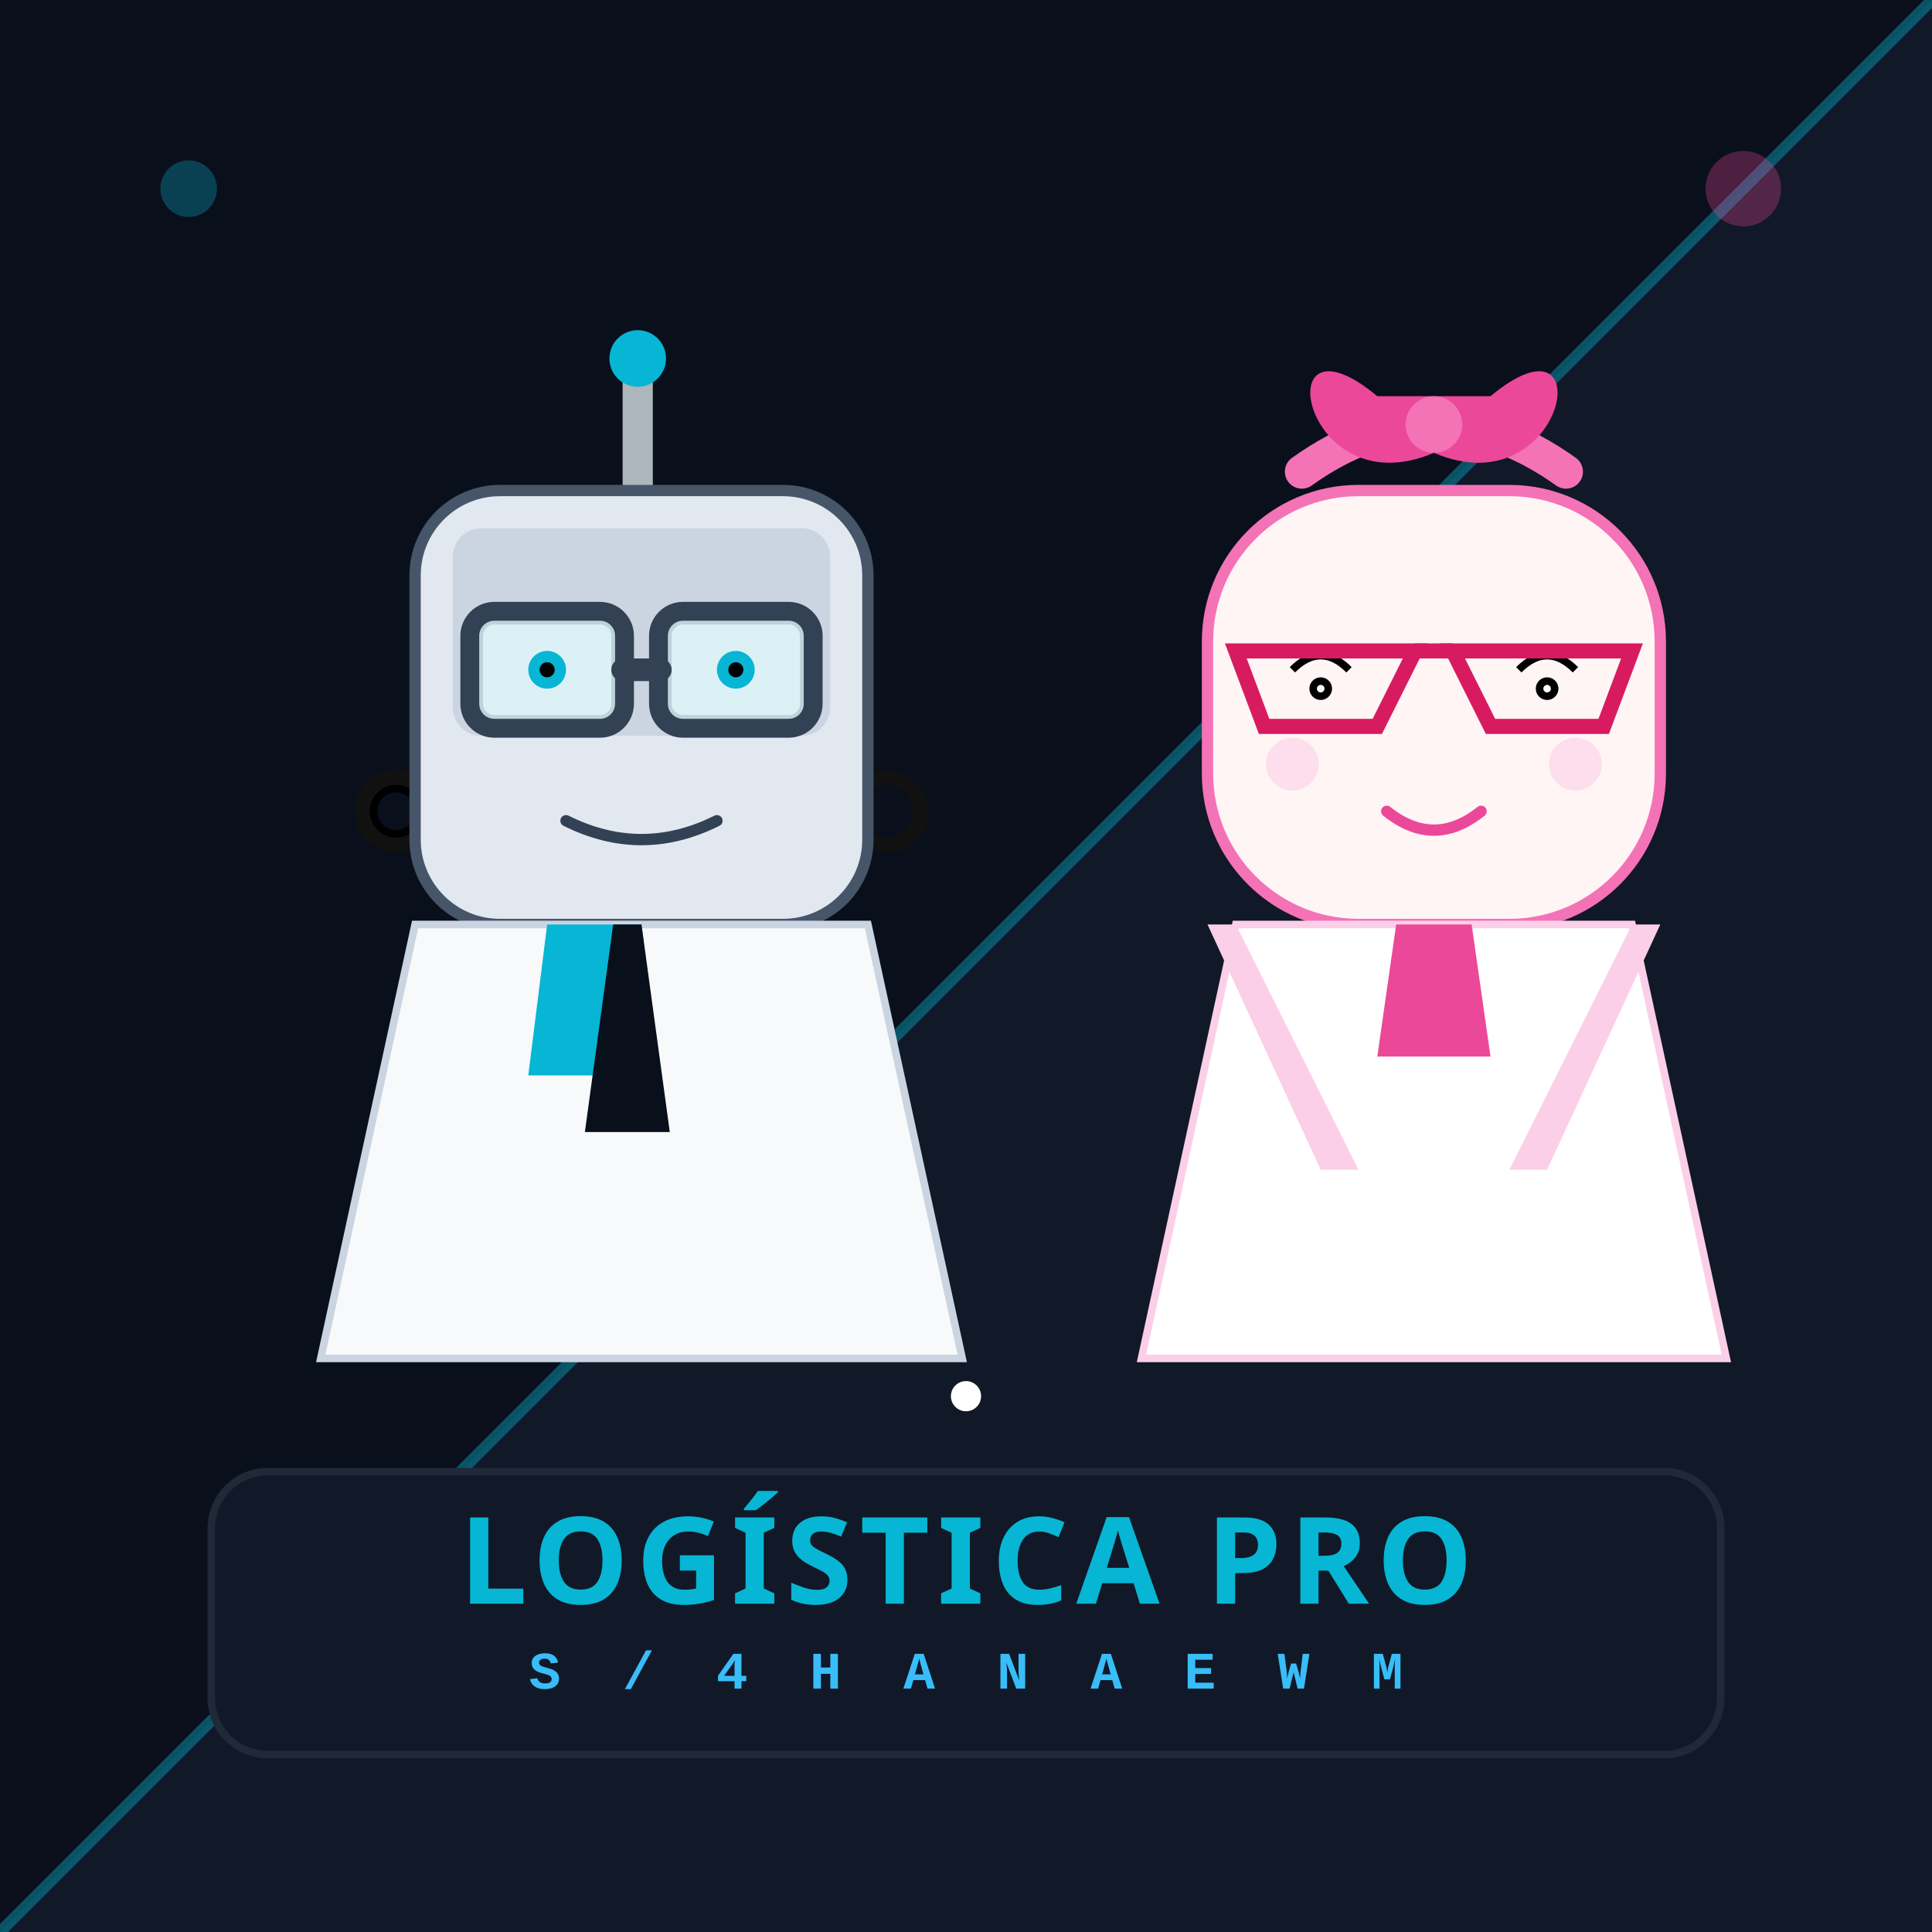
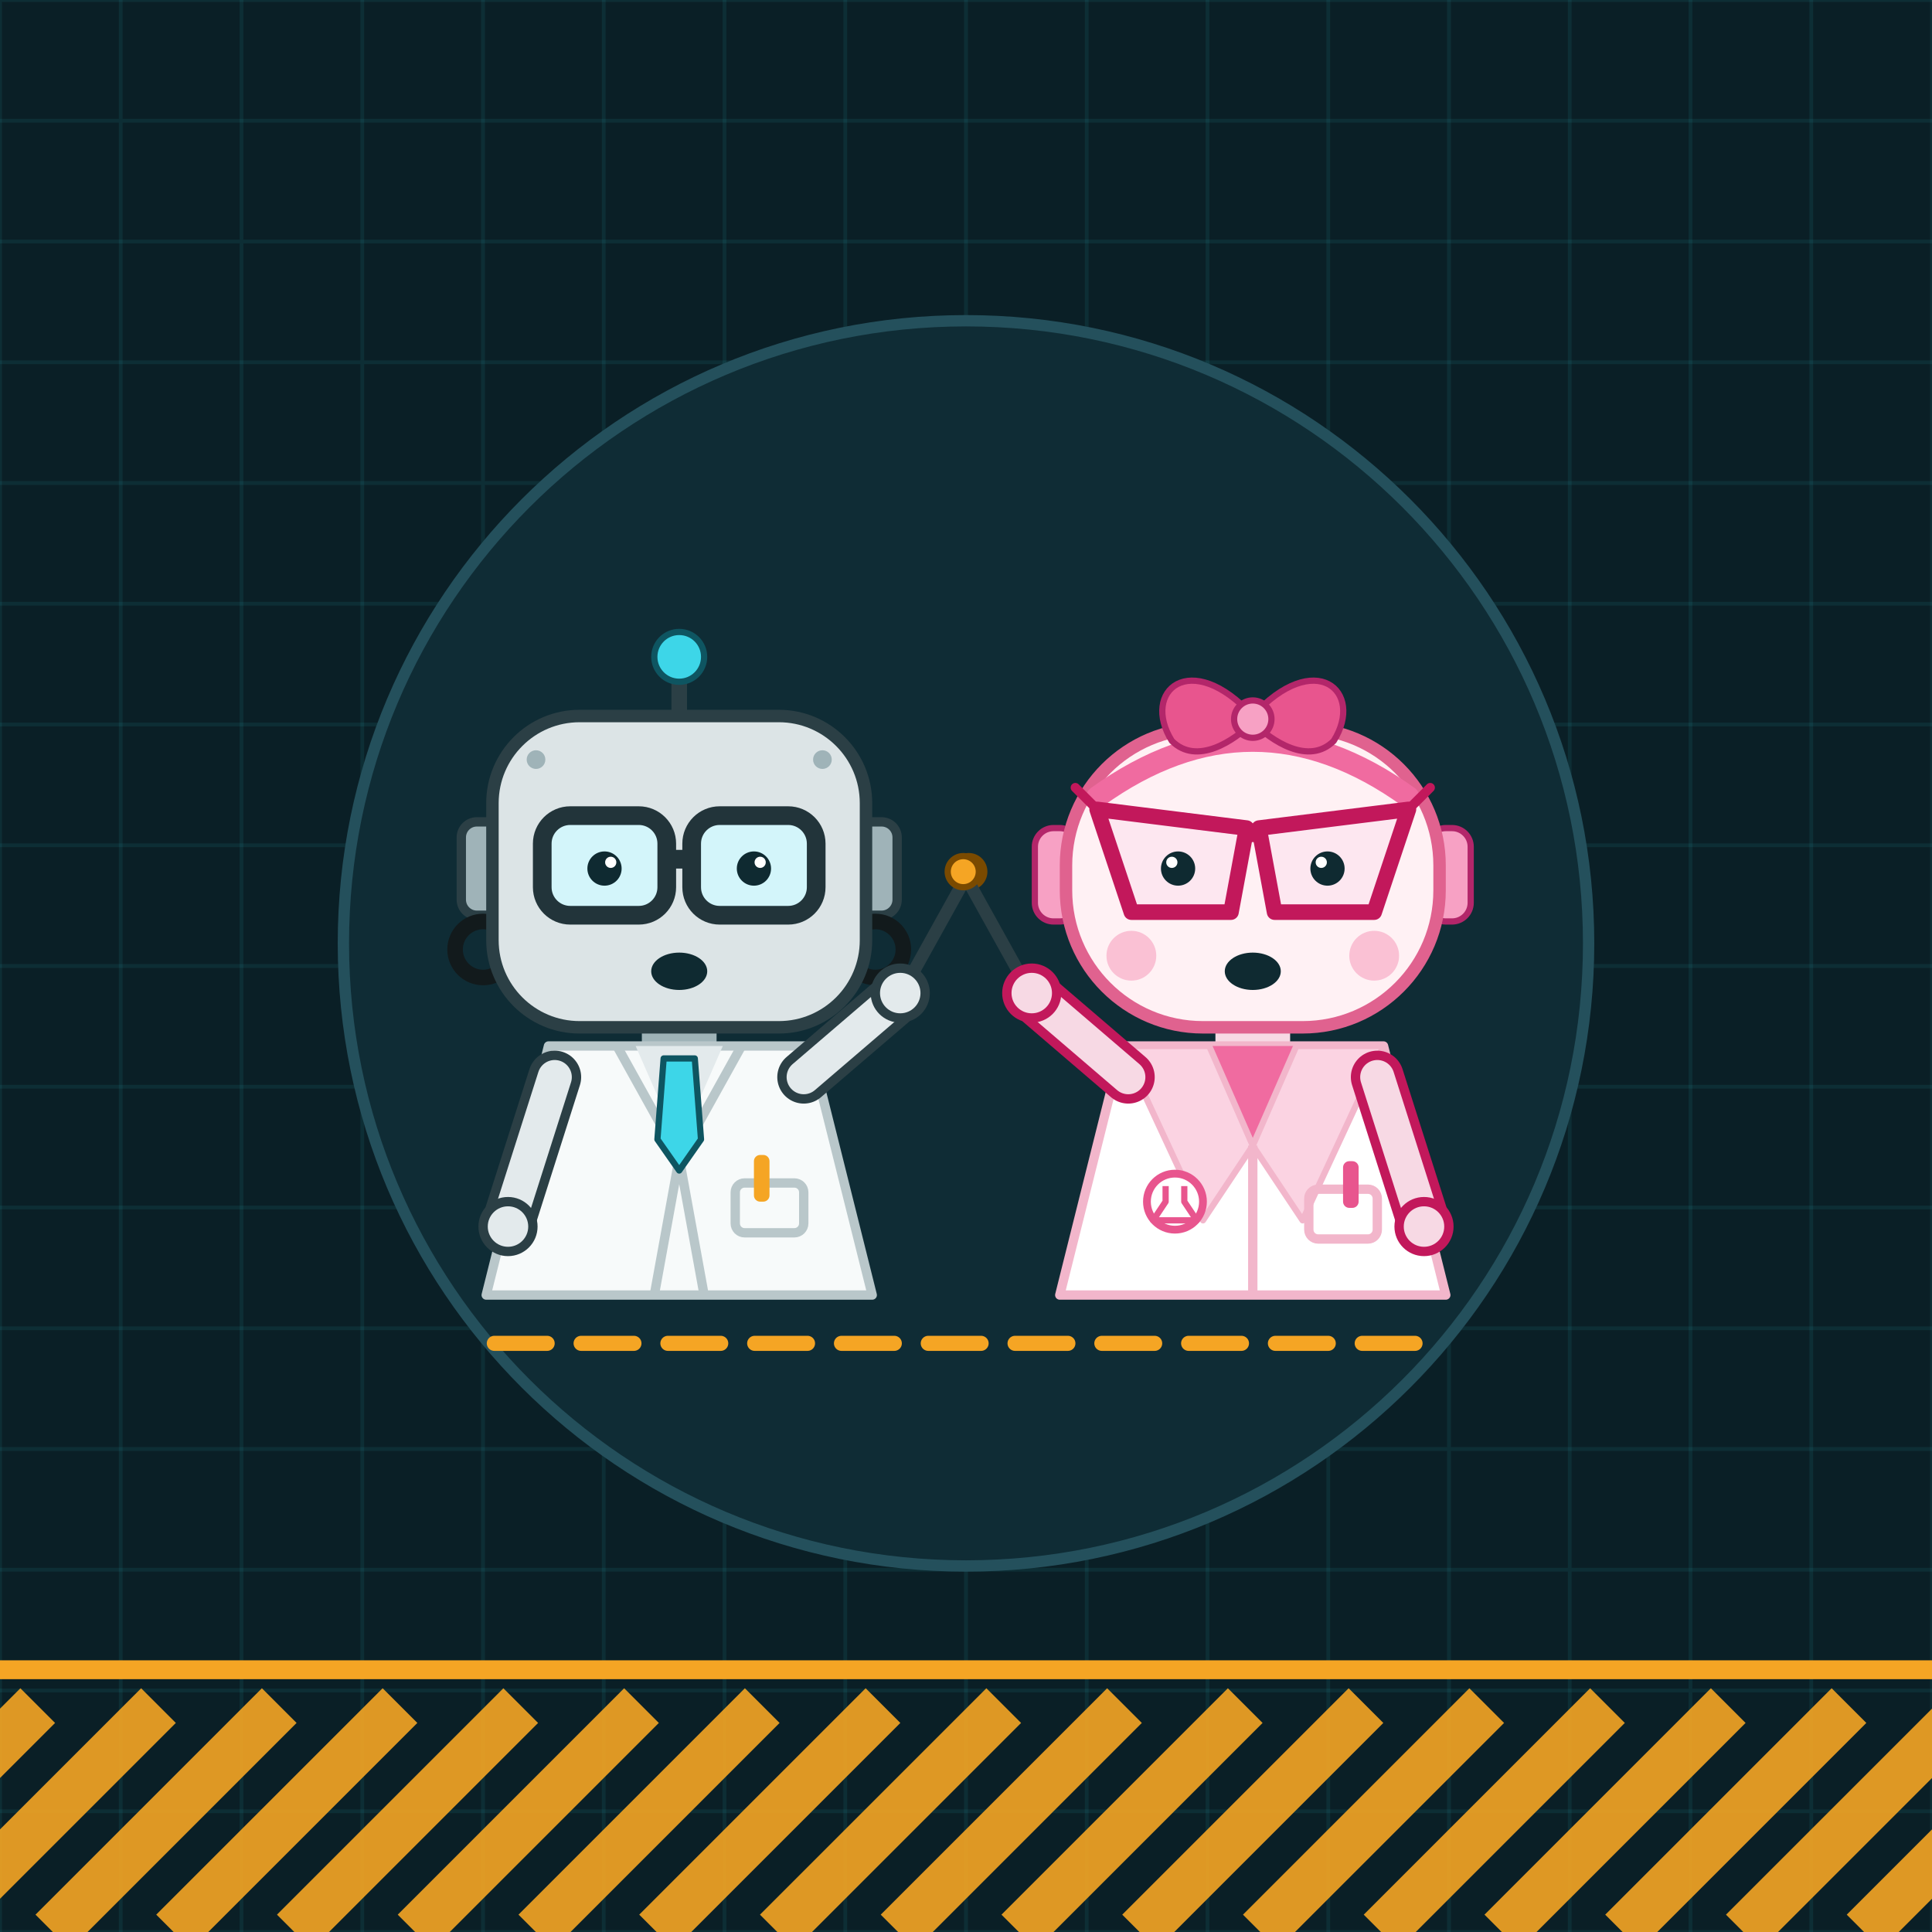
<svg xmlns="http://www.w3.org/2000/svg" viewBox="0 0 1024 1024" width="1024" height="1024">
-   <rect width="1024" height="1024" fill="#0A0F1C" />
-   <polygon points="1024,0 1024,1024 0,1024" fill="#111827" />
-   <line x1="0" y1="1024" x2="1024" y2="0" stroke="#06B6D4" stroke-width="6" opacity="0.4" />
-   <g transform="translate(60, 160)">
-     <circle cx="150" cy="270" r="18" fill="none" stroke="#111" stroke-width="8" />
-     <circle cx="150" cy="270" r="12" fill="none" stroke="#000" stroke-width="4" />
-     <circle cx="410" cy="270" r="18" fill="none" stroke="#111" stroke-width="8" />
-     <rect x="270" y="40" width="16" height="60" fill="#adb5bd" />
-     <circle cx="278" cy="30" r="15" fill="#06B6D4" />
-     <rect x="160" y="100" width="240" height="230" rx="45" fill="#e2e8f0" stroke="#475569" stroke-width="6" />
-     <rect x="180" y="120" width="200" height="110" rx="15" fill="#cbd5e1" />
-     <rect x="190" y="165" width="80" height="60" rx="12" fill="none" stroke="#334155" stroke-width="12" />
-     <rect x="194" y="169" width="72" height="52" rx="8" fill="#e0f7fa" opacity="0.8" />
-     <circle cx="230" cy="195" r="10" fill="#06B6D4" />
-     <rect x="290" y="165" width="80" height="60" rx="12" fill="none" stroke="#334155" stroke-width="12" />
-     <rect x="294" y="169" width="72" height="52" rx="8" fill="#e0f7fa" opacity="0.8" />
-     <circle cx="330" cy="195" r="10" fill="#06B6D4" />
-     <line x1="270" y1="195" x2="290" y2="195" stroke="#334155" stroke-width="12" stroke-linecap="round" />
-     <circle cx="230" cy="195" r="4" fill="#000" />
-     <circle cx="330" cy="195" r="4" fill="#000" />
-     <path d="M 240 275 Q 280 295 320 275" fill="none" stroke="#334155" stroke-width="6" stroke-linecap="round" />
-     <path d="M 160 330 L 400 330 L 450 560 L 110 560 Z" fill="#f8f9fa" stroke="#cbd5e1" stroke-width="4" />
-     <path d="M 230 330 L 280 330 L 290 410 L 220 410 Z" fill="#06B6D4" />
-     <path d="M 265 330 L 280 330 L 295 440 L 250 440 Z" fill="#0A0F1C" />
+   <rect width="1024" height="1024" fill="#0A1F26" />
+   <g stroke="#3DD6E8" stroke-opacity="0.08" stroke-width="2">
+     <path d="M0 0V1024M0 0H1024" />
+     <path d="M64 0V1024M0 64H1024" />
+     <path d="M128 0V1024M0 128H1024" />
+     <path d="M192 0V1024M0 192H1024" />
+     <path d="M256 0V1024M0 256H1024" />
+     <path d="M320 0V1024M0 320H1024" />
+     <path d="M384 0V1024M0 384H1024" />
+     <path d="M448 0V1024M0 448H1024" />
+     <path d="M512 0V1024M0 512H1024" />
+     <path d="M576 0V1024M0 576H1024" />
+     <path d="M640 0V1024M0 640H1024" />
+     <path d="M704 0V1024M0 704H1024" />
+     <path d="M768 0V1024M0 768H1024" />
+     <path d="M832 0V1024M0 832H1024" />
+     <path d="M896 0V1024M0 896H1024" />
+     <path d="M960 0V1024M0 960H1024" />
+     <path d="M1024 0V1024M0 1024H1024" />
  </g>
-   <g transform="translate(480, 160)">
-     <path d="M 210 90 Q 280 40 350 90" fill="none" stroke="#f472b6" stroke-width="18" stroke-linecap="round" />
-     <path d="M 250 50 C 190 0, 210 110, 280 80 C 350 110, 370 0, 310 50 Z" fill="#ec4899" />
-     <circle cx="280" cy="65" r="15" fill="#f472b6" />
-     <rect x="160" y="100" width="240" height="230" rx="80" fill="#fff5f5" stroke="#f472b6" stroke-width="6" />
-     <circle cx="220" cy="205" r="6" fill="#000" />
-     <path d="M 205 195 Q 220 180 235 195" fill="none" stroke="#000" stroke-width="4" />
-     <circle cx="220" cy="205" r="2" fill="#fff" />
-     <circle cx="340" cy="205" r="6" fill="#000" />
-     <path d="M 325 195 Q 340 180 355 195" fill="none" stroke="#000" stroke-width="4" />
-     <circle cx="340" cy="205" r="2" fill="#fff" />
-     <circle cx="205" cy="245" r="14" fill="#fbcfe8" opacity="0.6" />
-     <circle cx="355" cy="245" r="14" fill="#fbcfe8" opacity="0.6" />
-     <polygon points="175,185 270,185 250,225 190,225" fill="none" stroke="#d81b60" stroke-width="8" />
-     <polygon points="385,185 290,185 310,225 370,225" fill="none" stroke="#d81b60" stroke-width="8" />
-     <line x1="270" y1="185" x2="290" y2="185" stroke="#d81b60" stroke-width="8" />
-     <path d="M 255 270 Q 280 290 305 270" fill="none" stroke="#ec4899" stroke-width="6" stroke-linecap="round" />
-     <path d="M 175 330 L 385 330 L 435 560 L 125 560 Z" fill="#ffffff" stroke="#fbcfe8" stroke-width="4" />
-     <path d="M 260 330 L 300 330 L 310 400 L 250 400 Z" fill="#ec4899" />
-     <path d="M 175 330 L 240 460 L 220 460 L 160 330 Z" fill="#fbcfe8" />
-     <path d="M 385 330 L 320 460 L 340 460 L 400 330 Z" fill="#fbcfe8" />
+   <circle cx="512" cy="500" r="330" fill="#0F2C35" stroke="#24505C" stroke-width="6" />
+   <g stroke="#F5A524" stroke-width="26" opacity="0.9">
+     <path d="M-100 1024L20 904" />
+     <path d="M-36 1024L84 904" />
+     <path d="M28 1024L148 904" />
+     <path d="M92 1024L212 904" />
+     <path d="M156 1024L276 904" />
+     <path d="M220 1024L340 904" />
+     <path d="M284 1024L404 904" />
+     <path d="M348 1024L468 904" />
+     <path d="M412 1024L532 904" />
+     <path d="M476 1024L596 904" />
+     <path d="M540 1024L660 904" />
+     <path d="M604 1024L724 904" />
+     <path d="M668 1024L788 904" />
+     <path d="M732 1024L852 904" />
+     <path d="M796 1024L916 904" />
+     <path d="M860 1024L980 904" />
+     <path d="M924 1024L1044 904" />
+     <path d="M988 1024L1108 904" />
+     <path d="M1052 1024L1172 904" />
+     <path d="M1116 1024L1236 904" />
  </g>
-   <circle cx="100" cy="100" r="15" fill="#06B6D4" opacity="0.3" />
-   <circle cx="924" cy="100" r="20" fill="#ec4899" opacity="0.3" />
-   <circle cx="512" cy="740" r="8" fill="#fff" />
-   <g transform="translate(0, 780)">
-     <rect x="112" y="0" width="800" height="150" rx="30" fill="#111827" stroke="#1F2937" stroke-width="4" />
-     <text x="512" y="70" font-family="'Impact', 'Arial Black', sans-serif" font-size="64" font-weight="900" fill="#06B6D4" text-anchor="middle" letter-spacing="4">
-             LOGÍSTICA PRO
-         </text>
-     <text x="512" y="115" font-family="'Courier New', monospace, sans-serif" font-size="28" font-weight="bold" fill="#38BDF8" text-anchor="middle" letter-spacing="8">
-             S / 4 H A N A   E W M
-         </text>
+   <rect x="0" y="880" width="1024" height="10" fill="#F5A524" />
+   <path d="M262 712H762" stroke="#F5A524" stroke-width="8" stroke-dasharray="28 18" stroke-linecap="round" />
+   <svg x="195" y="330" width="330" height="363" viewBox="0 0 200 220" overflow="visible">
+     <line x1="100" y1="32" x2="100" y2="14" stroke="#2B3F45" stroke-width="5" stroke-linecap="round" />
+     <circle cx="100" cy="11" r="8" fill="#3DD6E8" stroke="#0E5561" stroke-width="2" />
+     <rect x="30" y="64" width="14" height="30" rx="5" fill="#9FB3B8" stroke="#2B3F45" stroke-width="3" />
+     <rect x="156" y="64" width="14" height="30" rx="5" fill="#9FB3B8" stroke="#2B3F45" stroke-width="3" />
+     <circle cx="37" cy="105" r="9" fill="none" stroke="#121A1C" stroke-width="5" />
+     <circle cx="163" cy="105" r="9" fill="none" stroke="#121A1C" stroke-width="5" />
+     <rect x="88" y="124" width="24" height="16" fill="#9FB3B8" />
+     <path d="M58 136 L142 136 L162 216 L38 216 Z" fill="#F7FAFA" stroke="#B9C7CA" stroke-width="3" stroke-linejoin="round" />
+     <path d="M86 136 L114 136 L100 168 Z" fill="#E3EAEC" />
+     <path d="M80 136 L100 172 L92 216" fill="none" stroke="#B9C7CA" stroke-width="3" stroke-linejoin="round" />
+     <path d="M120 136 L100 172 L108 216" fill="none" stroke="#B9C7CA" stroke-width="3" stroke-linejoin="round" />
+     <path d="M95 140 L105 140 L107 166 L100 176 L93 166 Z" fill="#3DD6E8" stroke="#0E5561" stroke-width="2" stroke-linejoin="round" />
+     <rect x="118" y="180" width="22" height="16" rx="3" fill="none" stroke="#B9C7CA" stroke-width="3" />
+     <rect x="124" y="171" width="5" height="15" rx="2" fill="#F5A524" />
+     <rect x="40" y="30" width="120" height="100" rx="28" fill="#DCE4E6" stroke="#2B3F45" stroke-width="4" />
+     <circle cx="54" cy="44" r="3" fill="#9FB3B8" />
+     <circle cx="146" cy="44" r="3" fill="#9FB3B8" />
+     <rect x="56" y="62" width="40" height="32" rx="9" fill="#D3F5FA" stroke="#22343A" stroke-width="6" />
+     <rect x="104" y="62" width="40" height="32" rx="9" fill="#D3F5FA" stroke="#22343A" stroke-width="6" />
+     <line x1="96" y1="76" x2="104" y2="76" stroke="#22343A" stroke-width="6" />
+     <path d="M60 146 L46 190" fill="none" stroke="#2B3F45" stroke-width="17" stroke-linecap="round" stroke-linejoin="round" />
+     <path d="M60 146 L46 190" fill="none" stroke="#E3EAEC" stroke-width="11" stroke-linecap="round" stroke-linejoin="round" />
+     <circle cx="45" cy="194" r="8" fill="#E3EAEC" stroke="#2B3F45" stroke-width="3" />
+     <path d="M140 146 L168 122" fill="none" stroke="#2B3F45" stroke-width="17" stroke-linecap="round" stroke-linejoin="round" />
+     <path d="M140 146 L168 122" fill="none" stroke="#E3EAEC" stroke-width="11" stroke-linecap="round" stroke-linejoin="round" />
+     <line x1="172" y1="118" x2="192" y2="82" stroke="#2B3F45" stroke-width="4" stroke-linecap="round" />
+     <circle cx="193" cy="80" r="5" fill="#F5A524" stroke="#7A4A00" stroke-width="2" />
+     <circle cx="171" cy="119" r="8" fill="#E3EAEC" stroke="#2B3F45" stroke-width="3" />
+     <circle cx="76" cy="79" r="5.5" fill="#0F2A31" />
+     <circle cx="124" cy="79" r="5.5" fill="#0F2A31" />
+     <circle cx="78" cy="77" r="1.8" fill="#FFFFFF" />
+     <circle cx="126" cy="77" r="1.8" fill="#FFFFFF" />
+     <ellipse cx="100" cy="112" rx="9" ry="6" fill="#0F2A31" />
+   </svg>
+   <g transform="translate(1024 0) scale(-1 1)">
+     <svg x="195" y="330" width="330" height="363" viewBox="0 0 200 220" overflow="visible">
+       <rect x="30" y="66" width="14" height="30" rx="6" fill="#F7A1C4" stroke="#B3266A" stroke-width="2" />
+       <rect x="156" y="66" width="14" height="30" rx="6" fill="#F7A1C4" stroke="#B3266A" stroke-width="2" />
+       <rect x="88" y="124" width="24" height="16" fill="#F7D9E4" />
+       <path d="M58 136 L142 136 L162 216 L38 216 Z" fill="#FFFFFF" stroke="#F2B6CB" stroke-width="3" stroke-linejoin="round" />
+       <path d="M86 136 L114 136 L100 166 Z" fill="#F06BA0" />
+       <path d="M58 136 L86 136 L100 168 L84 192 Z" fill="#FBD3E2" stroke="#F2B6CB" stroke-width="2" stroke-linejoin="round" />
+       <path d="M142 136 L114 136 L100 168 L116 192 Z" fill="#FBD3E2" stroke="#F2B6CB" stroke-width="2" stroke-linejoin="round" />
+       <path d="M100 168 L100 216" fill="none" stroke="#F2B6CB" stroke-width="3" />
+       <rect x="60" y="182" width="22" height="16" rx="3" fill="none" stroke="#F2B6CB" stroke-width="3" />
+       <rect x="66" y="173" width="5" height="15" rx="2" fill="#E8558E" />
+       <circle cx="125" cy="186" r="9" fill="#FFFFFF" stroke="#E8558E" stroke-width="2.5" />
+       <path d="M122 181 L122 186 L118 192 L132 192 L128 186 L128 181" fill="none" stroke="#E8558E" stroke-width="2" stroke-linejoin="round" />
+       <rect x="40" y="34" width="120" height="96" rx="44" fill="#FFF1F4" stroke="#E0628F" stroke-width="4" />
+       <path d="M50 56 Q100 20 150 56" fill="none" stroke="#F06BA0" stroke-width="7" stroke-linecap="round" />
+       <path d="M100 30 C80 8 64 22 74 38 C82 46 94 38 100 32 C106 38 118 46 126 38 C136 22 120 8 100 30 Z" fill="#E8558E" stroke="#B3266A" stroke-width="2" stroke-linejoin="round" />
+       <circle cx="100" cy="31" r="6" fill="#F7A1C4" stroke="#B3266A" stroke-width="2" />
+       <polygon points="50,60 98,66 93,93 61,93" fill="#FDE7F0" stroke="#C2185B" stroke-width="5" stroke-linejoin="round" />
+       <polygon points="150,60 102,66 107,93 139,93" fill="#FDE7F0" stroke="#C2185B" stroke-width="5" stroke-linejoin="round" />
+       <line x1="98" y1="68" x2="102" y2="68" stroke="#C2185B" stroke-width="5" />
+       <line x1="50" y1="60" x2="43" y2="53" stroke="#C2185B" stroke-width="3" stroke-linecap="round" />
+       <line x1="150" y1="60" x2="157" y2="53" stroke="#C2185B" stroke-width="3" stroke-linecap="round" />
+       <circle cx="61" cy="107" r="8" fill="#F9B8CF" opacity="0.85" />
+       <circle cx="139" cy="107" r="8" fill="#F9B8CF" opacity="0.85" />
+       <path d="M60 146 L46 190" fill="none" stroke="#C2185B" stroke-width="17" stroke-linecap="round" stroke-linejoin="round" />
+       <path d="M60 146 L46 190" fill="none" stroke="#F7D9E4" stroke-width="11" stroke-linecap="round" stroke-linejoin="round" />
+       <circle cx="45" cy="194" r="8" fill="#F7D9E4" stroke="#C2185B" stroke-width="3" />
+       <path d="M140 146 L168 122" fill="none" stroke="#C2185B" stroke-width="17" stroke-linecap="round" stroke-linejoin="round" />
+       <path d="M140 146 L168 122" fill="none" stroke="#F7D9E4" stroke-width="11" stroke-linecap="round" stroke-linejoin="round" />
+       <line x1="172" y1="118" x2="192" y2="82" stroke="#2B3F45" stroke-width="4" stroke-linecap="round" />
+       <circle cx="193" cy="80" r="5" fill="#F5A524" stroke="#7A4A00" stroke-width="2" />
+       <circle cx="171" cy="119" r="8" fill="#F7D9E4" stroke="#C2185B" stroke-width="3" />
+       <circle cx="76" cy="79" r="5.5" fill="#0F2A31" />
+       <circle cx="124" cy="79" r="5.5" fill="#0F2A31" />
+       <circle cx="78" cy="77" r="1.8" fill="#FFFFFF" />
+       <circle cx="126" cy="77" r="1.8" fill="#FFFFFF" />
+       <ellipse cx="100" cy="112" rx="9" ry="6" fill="#0F2A31" />
+     </svg>
  </g>
</svg>
